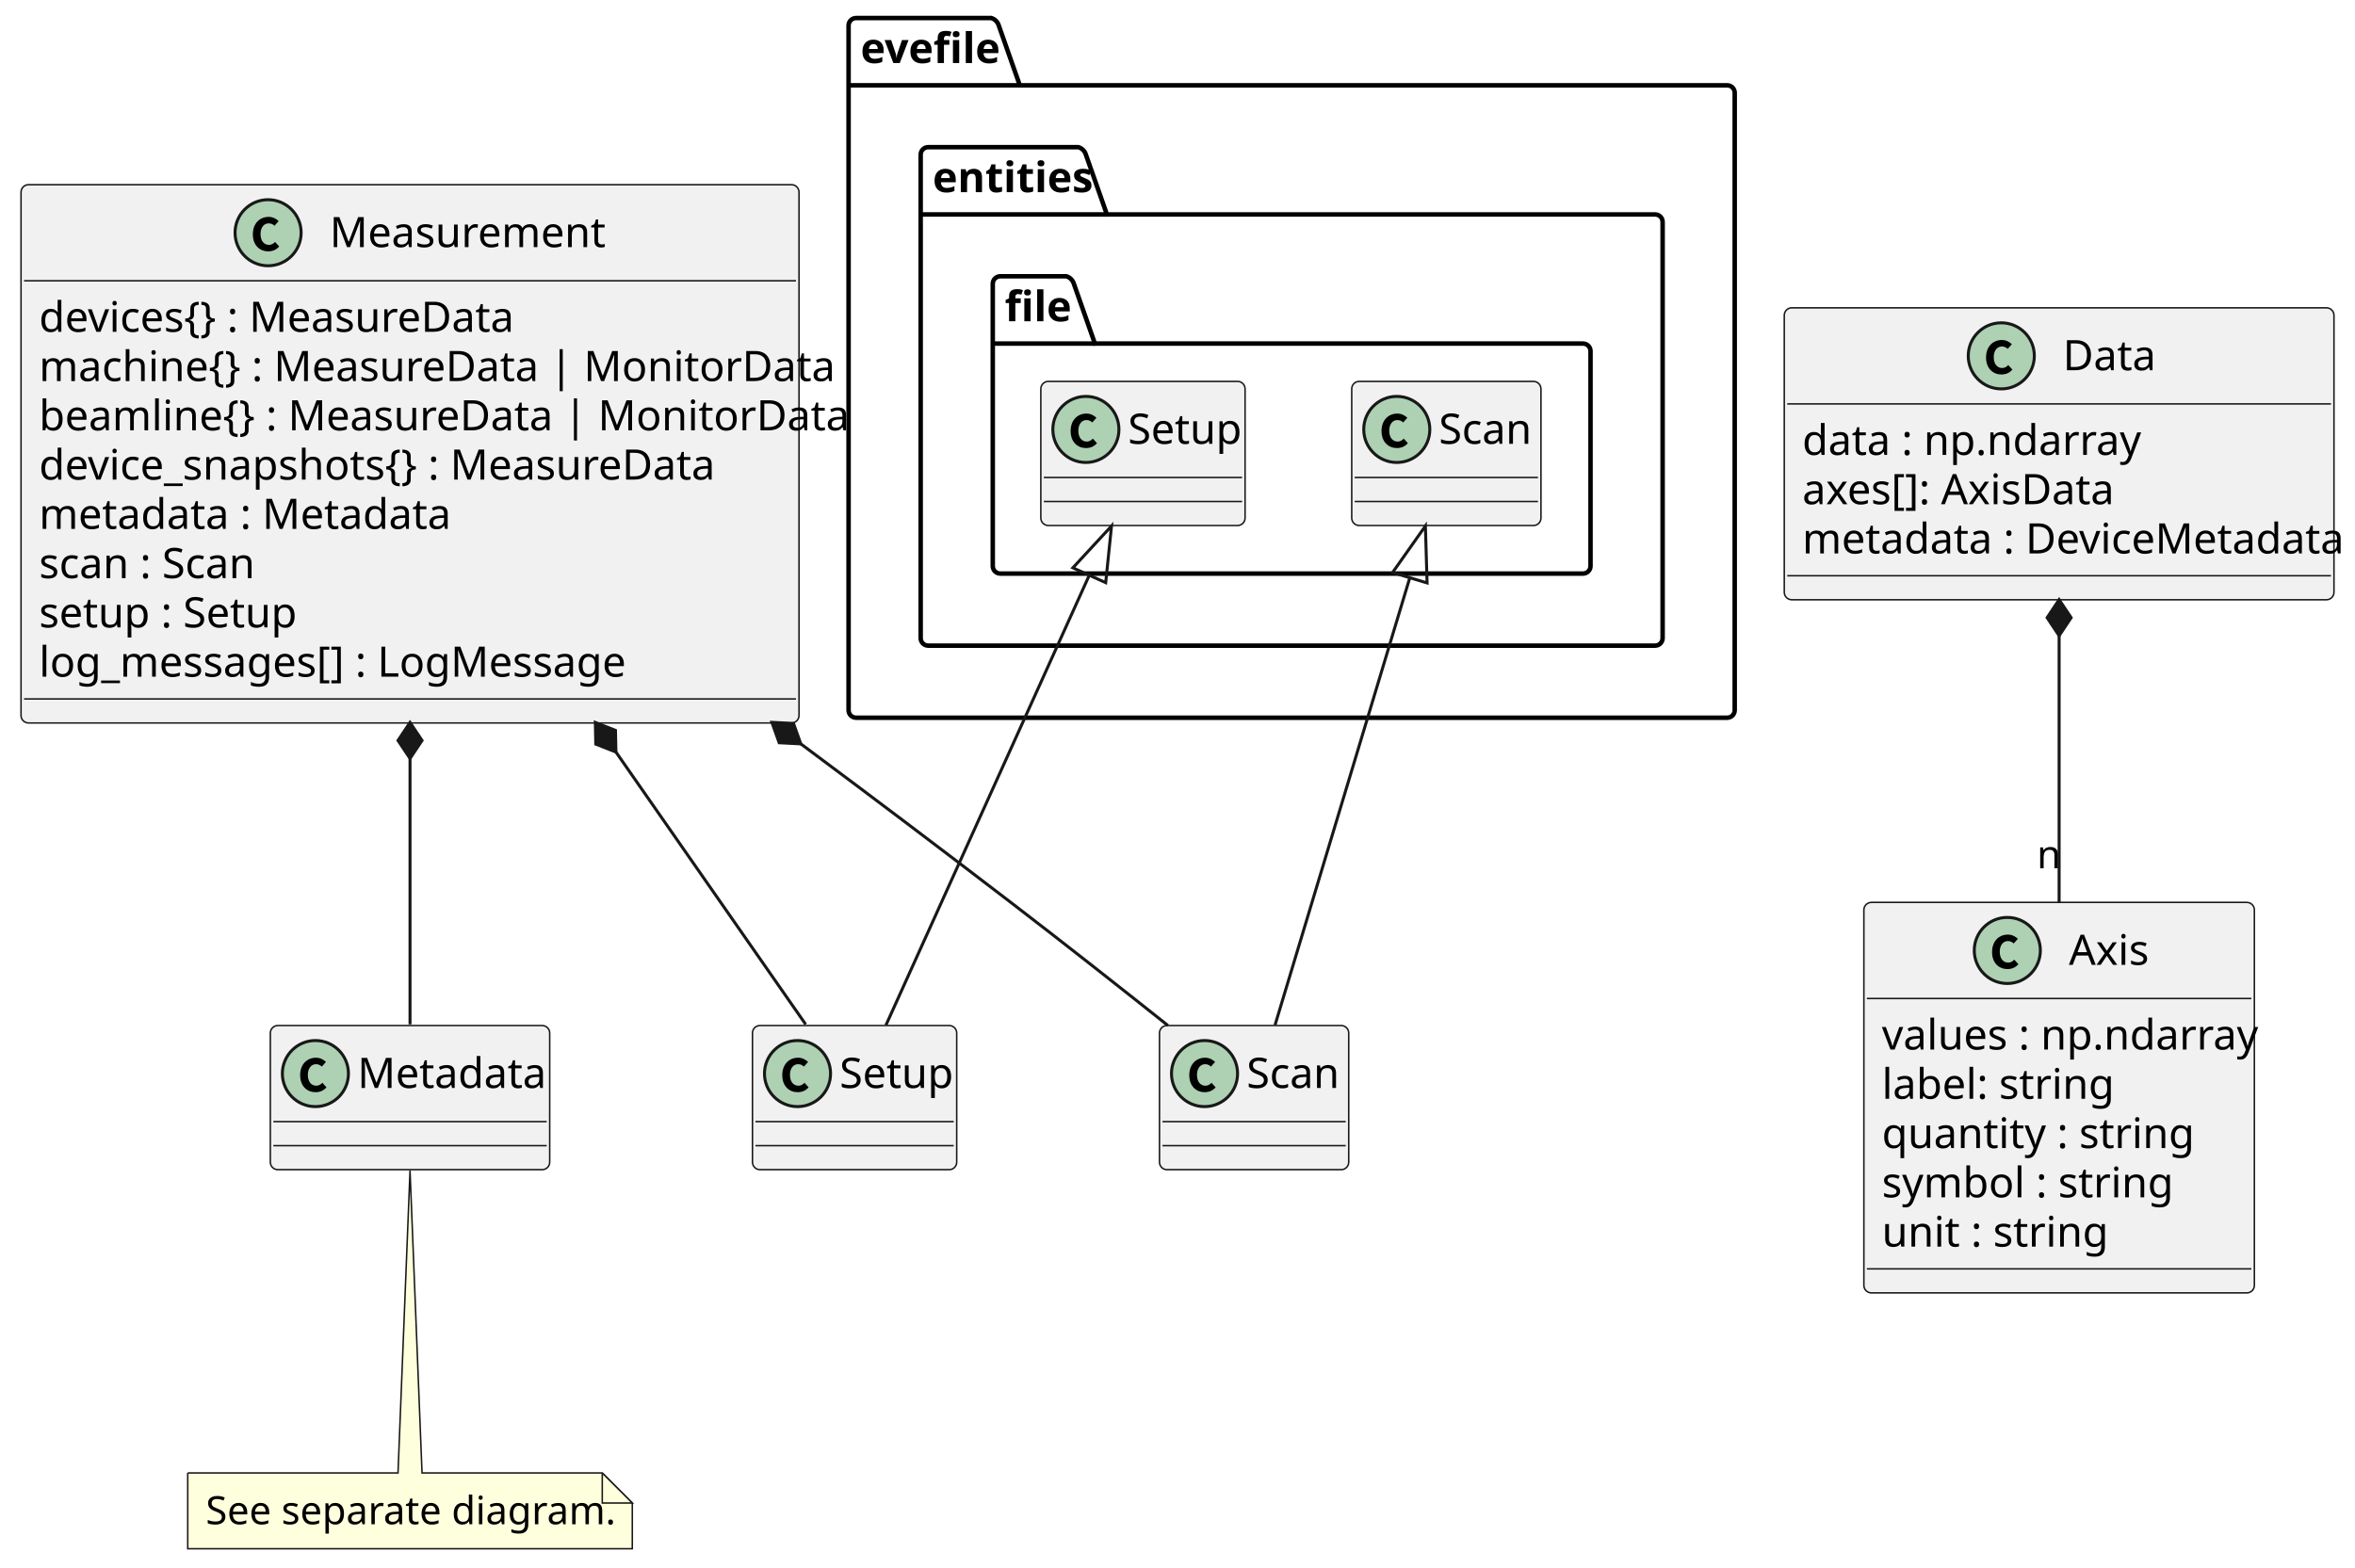
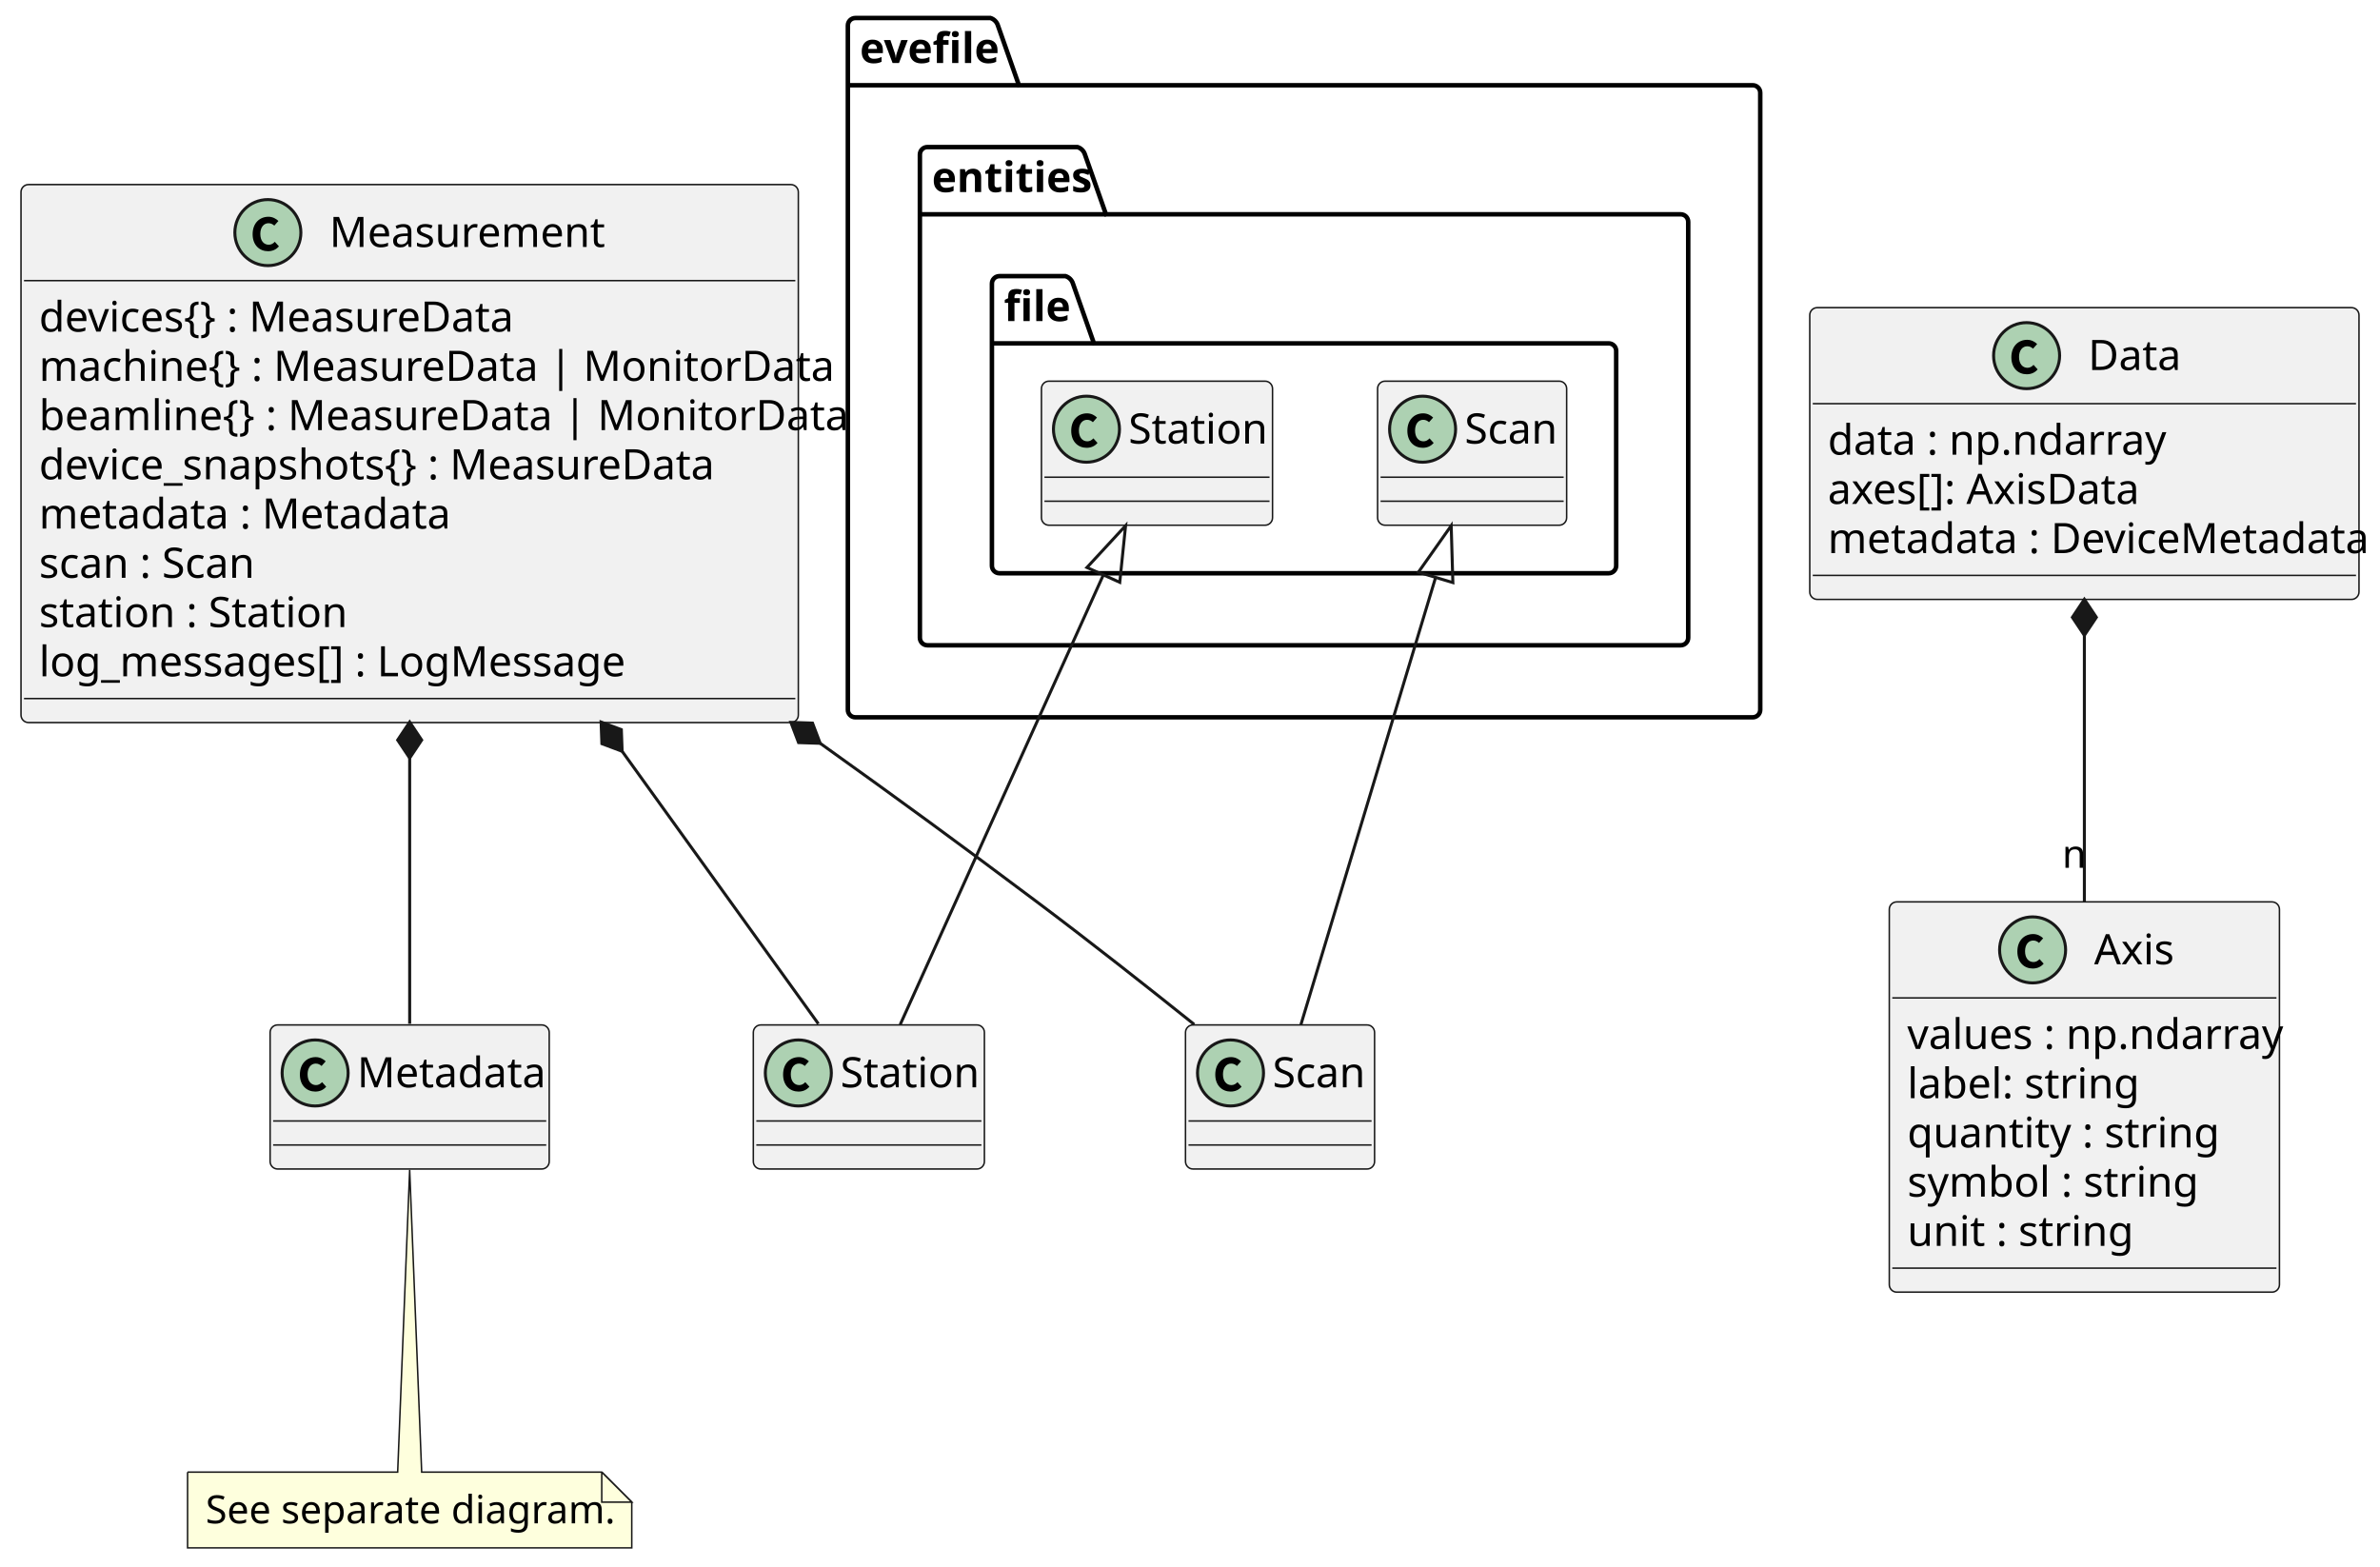
- <svg xmlns="http://www.w3.org/2000/svg" contentStyleType="text/css" height="522px" preserveAspectRatio="none" style="width:784px;height:522px;background:#FFFFFF;" version="1.1" viewBox="0 0 784 522" width="784px" zoomAndPan="magnify">
+ <svg xmlns="http://www.w3.org/2000/svg" contentStyleType="text/css" height="522px" preserveAspectRatio="none" style="width:793px;height:522px;background:#FFFFFF;" version="1.1" viewBox="0 0 793 522" width="793px" zoomAndPan="magnify">
  <defs />
  <g>
    <g id="cluster_evefile">
-       <path d="M285,6 L330,6 A3.75,3.75 0 0 1 332.5,8.5 L339.5,28.406 L575,28.406 A2.5,2.5 0 0 1 577.5,30.906 L577.5,236.5 A2.5,2.5 0 0 1 575,239 L285,239 A2.5,2.5 0 0 1 282.5,236.5 L282.5,8.5 A2.5,2.5 0 0 1 285,6 " fill="none" style="stroke:#000000;stroke-width:1.5;" />
+       <path d="M285,6 L330,6 A3.75,3.75 0 0 1 332.5,8.5 L339.5,28.406 L584,28.406 A2.5,2.5 0 0 1 586.5,30.906 L586.5,236.5 A2.5,2.5 0 0 1 584,239 L285,239 A2.5,2.5 0 0 1 282.5,236.5 L282.5,8.5 A2.5,2.5 0 0 1 285,6 " fill="none" style="stroke:#000000;stroke-width:1.5;" />
      <line style="stroke:#000000;stroke-width:1.5;" x1="282.5" x2="339.5" y1="28.406" y2="28.406" />
      <text fill="#000000" font-family="sans-serif" font-size="14" font-weight="bold" lengthAdjust="spacing" textLength="44" x="286.5" y="20.988">evefile</text>
    </g>
    <g id="cluster_entities">
-       <path d="M309,49 L359,49 A3.75,3.75 0 0 1 361.5,51.5 L368.5,71.406 L551,71.406 A2.5,2.5 0 0 1 553.5,73.906 L553.5,212.5 A2.5,2.5 0 0 1 551,215 L309,215 A2.5,2.5 0 0 1 306.5,212.5 L306.5,51.5 A2.5,2.5 0 0 1 309,49 " fill="none" style="stroke:#000000;stroke-width:1.5;" />
+       <path d="M309,49 L359,49 A3.75,3.75 0 0 1 361.5,51.5 L368.5,71.406 L560,71.406 A2.5,2.5 0 0 1 562.5,73.906 L562.5,212.5 A2.5,2.5 0 0 1 560,215 L309,215 A2.5,2.5 0 0 1 306.5,212.5 L306.5,51.5 A2.5,2.5 0 0 1 309,49 " fill="none" style="stroke:#000000;stroke-width:1.5;" />
      <line style="stroke:#000000;stroke-width:1.5;" x1="306.5" x2="368.5" y1="71.406" y2="71.406" />
      <text fill="#000000" font-family="sans-serif" font-size="14" font-weight="bold" lengthAdjust="spacing" textLength="49" x="310.5" y="63.988">entities</text>
    </g>
    <g id="cluster_file">
-       <path d="M333,92 L355,92 A3.75,3.75 0 0 1 357.5,94.5 L364.5,114.406 L527,114.406 A2.5,2.5 0 0 1 529.5,116.906 L529.5,188.5 A2.5,2.5 0 0 1 527,191 L333,191 A2.5,2.5 0 0 1 330.5,188.5 L330.5,94.5 A2.5,2.5 0 0 1 333,92 " fill="none" style="stroke:#000000;stroke-width:1.5;" />
+       <path d="M333,92 L355,92 A3.75,3.75 0 0 1 357.5,94.5 L364.5,114.406 L536,114.406 A2.5,2.5 0 0 1 538.5,116.906 L538.5,188.5 A2.5,2.5 0 0 1 536,191 L333,191 A2.5,2.5 0 0 1 330.5,188.5 L330.5,94.5 A2.5,2.5 0 0 1 333,92 " fill="none" style="stroke:#000000;stroke-width:1.5;" />
      <line style="stroke:#000000;stroke-width:1.5;" x1="330.5" x2="364.5" y1="114.406" y2="114.406" />
      <text fill="#000000" font-family="sans-serif" font-size="14" font-weight="bold" lengthAdjust="spacing" textLength="21" x="334.5" y="106.988">file</text>
    </g>
    <g id="elem_Scan">
-       <rect codeLine="26" fill="#F1F1F1" height="48" id="Scan" rx="2.5" ry="2.5" style="stroke:#181818;stroke-width:0.5;" width="63" x="450" y="127" />
-       <ellipse cx="465" cy="143" fill="#ADD1B2" rx="11" ry="11" style="stroke:#181818;stroke-width:1.0;" />
-       <path d="M465.047,149.203 C466.547,149.203 467.781,148.641 468.688,147.578 L467.312,146.062 C466.766,146.656 466.109,147.047 465.312,147.047 C463.641,147.047 462.484,145.719 462.484,143.438 C462.484,141.219 463.641,139.875 465.203,139.875 C466.016,139.875 466.609,140.188 467.141,140.672 L468.516,139.125 C467.766,138.391 466.609,137.719 465.203,137.719 C462.25,137.719 459.922,139.859 459.922,143.531 C459.922,147.25 462.297,149.203 465.047,149.203 Z " fill="#000000" />
-       <text fill="#000000" font-family="sans-serif" font-size="14" lengthAdjust="spacing" textLength="31" x="479" y="147.785">Scan</text>
-       <line style="stroke:#181818;stroke-width:0.5;" x1="451" x2="512" y1="159" y2="159" />
-       <line style="stroke:#181818;stroke-width:0.5;" x1="451" x2="512" y1="167" y2="167" />
+       <rect codeLine="26" fill="#F1F1F1" height="48" id="Scan" rx="2.5" ry="2.5" style="stroke:#181818;stroke-width:0.5;" width="63" x="459" y="127" />
+       <ellipse cx="474" cy="143" fill="#ADD1B2" rx="11" ry="11" style="stroke:#181818;stroke-width:1.0;" />
+       <path d="M474.047,149.203 C475.547,149.203 476.781,148.641 477.688,147.578 L476.312,146.062 C475.766,146.656 475.109,147.047 474.312,147.047 C472.641,147.047 471.484,145.719 471.484,143.438 C471.484,141.219 472.641,139.875 474.203,139.875 C475.016,139.875 475.609,140.188 476.141,140.672 L477.516,139.125 C476.766,138.391 475.609,137.719 474.203,137.719 C471.25,137.719 468.922,139.859 468.922,143.531 C468.922,147.25 471.297,149.203 474.047,149.203 Z " fill="#000000" />
+       <text fill="#000000" font-family="sans-serif" font-size="14" lengthAdjust="spacing" textLength="31" x="488" y="147.785">Scan</text>
+       <line style="stroke:#181818;stroke-width:0.5;" x1="460" x2="521" y1="159" y2="159" />
+       <line style="stroke:#181818;stroke-width:0.5;" x1="460" x2="521" y1="167" y2="167" />
    </g>
-     <g id="elem_Setup">
-       <rect codeLine="29" fill="#F1F1F1" height="48" id="Setup" rx="2.5" ry="2.5" style="stroke:#181818;stroke-width:0.5;" width="68" x="346.5" y="127" />
-       <ellipse cx="361.5" cy="143" fill="#ADD1B2" rx="11" ry="11" style="stroke:#181818;stroke-width:1.0;" />
-       <path d="M361.547,149.203 C363.047,149.203 364.281,148.641 365.188,147.578 L363.812,146.062 C363.266,146.656 362.609,147.047 361.812,147.047 C360.141,147.047 358.984,145.719 358.984,143.438 C358.984,141.219 360.141,139.875 361.703,139.875 C362.516,139.875 363.109,140.188 363.641,140.672 L365.016,139.125 C364.266,138.391 363.109,137.719 361.703,137.719 C358.75,137.719 356.422,139.859 356.422,143.531 C356.422,147.25 358.797,149.203 361.547,149.203 Z " fill="#000000" />
-       <text fill="#000000" font-family="sans-serif" font-size="14" lengthAdjust="spacing" textLength="36" x="375.5" y="147.785">Setup</text>
-       <line style="stroke:#181818;stroke-width:0.5;" x1="347.5" x2="413.5" y1="159" y2="159" />
-       <line style="stroke:#181818;stroke-width:0.5;" x1="347.5" x2="413.5" y1="167" y2="167" />
+     <g id="elem_Station">
+       <rect codeLine="29" fill="#F1F1F1" height="48" id="Station" rx="2.5" ry="2.5" style="stroke:#181818;stroke-width:0.5;" width="77" x="347" y="127" />
+       <ellipse cx="362" cy="143" fill="#ADD1B2" rx="11" ry="11" style="stroke:#181818;stroke-width:1.0;" />
+       <path d="M362.047,149.203 C363.547,149.203 364.781,148.641 365.688,147.578 L364.312,146.062 C363.766,146.656 363.109,147.047 362.312,147.047 C360.641,147.047 359.484,145.719 359.484,143.438 C359.484,141.219 360.641,139.875 362.203,139.875 C363.016,139.875 363.609,140.188 364.141,140.672 L365.516,139.125 C364.766,138.391 363.609,137.719 362.203,137.719 C359.25,137.719 356.922,139.859 356.922,143.531 C356.922,147.25 359.297,149.203 362.047,149.203 Z " fill="#000000" />
+       <text fill="#000000" font-family="sans-serif" font-size="14" lengthAdjust="spacing" textLength="45" x="376" y="147.785">Station</text>
+       <line style="stroke:#181818;stroke-width:0.5;" x1="348" x2="423" y1="159" y2="159" />
+       <line style="stroke:#181818;stroke-width:0.5;" x1="348" x2="423" y1="167" y2="167" />
    </g>
    <g id="elem_Measurement">
      <rect codeLine="3" fill="#F1F1F1" height="179.25" id="Measurement" rx="2.5" ry="2.5" style="stroke:#181818;stroke-width:0.5;" width="259" x="7" y="61.5" />
      <ellipse cx="89.25" cy="77.5" fill="#ADD1B2" rx="11" ry="11" style="stroke:#181818;stroke-width:1.0;" />
      <path d="M89.297,83.703 C90.797,83.703 92.031,83.141 92.938,82.078 L91.562,80.562 C91.016,81.156 90.359,81.547 89.562,81.547 C87.891,81.547 86.734,80.219 86.734,77.938 C86.734,75.719 87.891,74.375 89.453,74.375 C90.266,74.375 90.859,74.688 91.391,75.172 L92.766,73.625 C92.016,72.891 90.859,72.219 89.453,72.219 C86.5,72.219 84.172,74.359 84.172,78.031 C84.172,81.75 86.547,83.703 89.297,83.703 Z " fill="#000000" />
      <text fill="#000000" font-family="sans-serif" font-size="14" lengthAdjust="spacing" textLength="86" x="109.75" y="82.285">Measurement</text>
      <line style="stroke:#181818;stroke-width:0.5;" x1="8" x2="265" y1="93.5" y2="93.5" />
      <text fill="#000000" font-family="sans-serif" font-size="14" lengthAdjust="spacing" textLength="149" x="13" y="110.488">devices{} : MeasureData</text>
      <text fill="#000000" font-family="sans-serif" font-size="14" lengthAdjust="spacing" textLength="244" x="13" y="126.894">machine{} : MeasureData | MonitorData</text>
      <text fill="#000000" font-family="sans-serif" font-size="14" lengthAdjust="spacing" textLength="247" x="13" y="143.301">beamline{} : MeasureData | MonitorData</text>
      <text fill="#000000" font-family="sans-serif" font-size="14" lengthAdjust="spacing" textLength="214" x="13" y="159.707">device_snapshots{} : MeasureData</text>
      <text fill="#000000" font-family="sans-serif" font-size="14" lengthAdjust="spacing" textLength="131" x="13" y="176.113">metadata : Metadata</text>
      <text fill="#000000" font-family="sans-serif" font-size="14" lengthAdjust="spacing" textLength="70" x="13" y="192.519">scan : Scan</text>
-       <text fill="#000000" font-family="sans-serif" font-size="14" lengthAdjust="spacing" textLength="80" x="13" y="208.926">setup : Setup</text>
+       <text fill="#000000" font-family="sans-serif" font-size="14" lengthAdjust="spacing" textLength="98" x="13" y="208.926">station : Station</text>
      <text fill="#000000" font-family="sans-serif" font-size="14" lengthAdjust="spacing" textLength="185" x="13" y="225.332">log_messages[] : LogMessage</text>
      <line style="stroke:#181818;stroke-width:0.5;" x1="8" x2="265" y1="232.75" y2="232.75" />
    </g>
    <g id="elem_Metadata">
      <rect codeLine="18" fill="#F1F1F1" height="48" id="Metadata" rx="2.5" ry="2.5" style="stroke:#181818;stroke-width:0.5;" width="93" x="90" y="341.5" />
      <ellipse cx="105" cy="357.5" fill="#ADD1B2" rx="11" ry="11" style="stroke:#181818;stroke-width:1.0;" />
      <path d="M105.047,363.703 C106.547,363.703 107.781,363.141 108.688,362.078 L107.312,360.562 C106.766,361.156 106.109,361.547 105.312,361.547 C103.641,361.547 102.484,360.219 102.484,357.938 C102.484,355.719 103.641,354.375 105.203,354.375 C106.016,354.375 106.609,354.688 107.141,355.172 L108.516,353.625 C107.766,352.891 106.609,352.219 105.203,352.219 C102.25,352.219 99.922,354.359 99.922,358.031 C99.922,361.75 102.297,363.703 105.047,363.703 Z " fill="#000000" />
      <text fill="#000000" font-family="sans-serif" font-size="14" lengthAdjust="spacing" textLength="61" x="119" y="362.285">Metadata</text>
      <line style="stroke:#181818;stroke-width:0.5;" x1="91" x2="182" y1="373.5" y2="373.5" />
      <line style="stroke:#181818;stroke-width:0.5;" x1="91" x2="182" y1="381.5" y2="381.5" />
    </g>
    <g id="elem_Scan">
-       <rect codeLine="32" fill="#F1F1F1" height="48" id="Scan" rx="2.5" ry="2.5" style="stroke:#181818;stroke-width:0.5;" width="63" x="386" y="341.5" />
-       <ellipse cx="401" cy="357.5" fill="#ADD1B2" rx="11" ry="11" style="stroke:#181818;stroke-width:1.0;" />
-       <path d="M401.047,363.703 C402.547,363.703 403.781,363.141 404.688,362.078 L403.312,360.562 C402.766,361.156 402.109,361.547 401.312,361.547 C399.641,361.547 398.484,360.219 398.484,357.938 C398.484,355.719 399.641,354.375 401.203,354.375 C402.016,354.375 402.609,354.688 403.141,355.172 L404.516,353.625 C403.766,352.891 402.609,352.219 401.203,352.219 C398.25,352.219 395.922,354.359 395.922,358.031 C395.922,361.75 398.297,363.703 401.047,363.703 Z " fill="#000000" />
-       <text fill="#000000" font-family="sans-serif" font-size="14" lengthAdjust="spacing" textLength="31" x="415" y="362.285">Scan</text>
-       <line style="stroke:#181818;stroke-width:0.5;" x1="387" x2="448" y1="373.5" y2="373.5" />
-       <line style="stroke:#181818;stroke-width:0.5;" x1="387" x2="448" y1="381.5" y2="381.5" />
+       <rect codeLine="32" fill="#F1F1F1" height="48" id="Scan" rx="2.5" ry="2.5" style="stroke:#181818;stroke-width:0.5;" width="63" x="395" y="341.5" />
+       <ellipse cx="410" cy="357.5" fill="#ADD1B2" rx="11" ry="11" style="stroke:#181818;stroke-width:1.0;" />
+       <path d="M410.047,363.703 C411.547,363.703 412.781,363.141 413.688,362.078 L412.312,360.562 C411.766,361.156 411.109,361.547 410.312,361.547 C408.641,361.547 407.484,360.219 407.484,357.938 C407.484,355.719 408.641,354.375 410.203,354.375 C411.016,354.375 411.609,354.688 412.141,355.172 L413.516,353.625 C412.766,352.891 411.609,352.219 410.203,352.219 C407.25,352.219 404.922,354.359 404.922,358.031 C404.922,361.75 407.297,363.703 410.047,363.703 Z " fill="#000000" />
+       <text fill="#000000" font-family="sans-serif" font-size="14" lengthAdjust="spacing" textLength="31" x="424" y="362.285">Scan</text>
+       <line style="stroke:#181818;stroke-width:0.5;" x1="396" x2="457" y1="373.5" y2="373.5" />
+       <line style="stroke:#181818;stroke-width:0.5;" x1="396" x2="457" y1="381.5" y2="381.5" />
    </g>
-     <g id="elem_Setup">
-       <rect codeLine="34" fill="#F1F1F1" height="48" id="Setup" rx="2.5" ry="2.5" style="stroke:#181818;stroke-width:0.5;" width="68" x="250.5" y="341.5" />
-       <ellipse cx="265.5" cy="357.5" fill="#ADD1B2" rx="11" ry="11" style="stroke:#181818;stroke-width:1.0;" />
-       <path d="M265.547,363.703 C267.047,363.703 268.281,363.141 269.188,362.078 L267.812,360.562 C267.266,361.156 266.609,361.547 265.812,361.547 C264.141,361.547 262.984,360.219 262.984,357.938 C262.984,355.719 264.141,354.375 265.703,354.375 C266.516,354.375 267.109,354.688 267.641,355.172 L269.016,353.625 C268.266,352.891 267.109,352.219 265.703,352.219 C262.75,352.219 260.422,354.359 260.422,358.031 C260.422,361.75 262.797,363.703 265.547,363.703 Z " fill="#000000" />
-       <text fill="#000000" font-family="sans-serif" font-size="14" lengthAdjust="spacing" textLength="36" x="279.5" y="362.285">Setup</text>
-       <line style="stroke:#181818;stroke-width:0.5;" x1="251.5" x2="317.5" y1="373.5" y2="373.5" />
-       <line style="stroke:#181818;stroke-width:0.5;" x1="251.5" x2="317.5" y1="381.5" y2="381.5" />
+     <g id="elem_Station">
+       <rect codeLine="34" fill="#F1F1F1" height="48" id="Station" rx="2.5" ry="2.5" style="stroke:#181818;stroke-width:0.5;" width="77" x="251" y="341.5" />
+       <ellipse cx="266" cy="357.5" fill="#ADD1B2" rx="11" ry="11" style="stroke:#181818;stroke-width:1.0;" />
+       <path d="M266.047,363.703 C267.547,363.703 268.781,363.141 269.688,362.078 L268.312,360.562 C267.766,361.156 267.109,361.547 266.312,361.547 C264.641,361.547 263.484,360.219 263.484,357.938 C263.484,355.719 264.641,354.375 266.203,354.375 C267.016,354.375 267.609,354.688 268.141,355.172 L269.516,353.625 C268.766,352.891 267.609,352.219 266.203,352.219 C263.25,352.219 260.922,354.359 260.922,358.031 C260.922,361.75 263.297,363.703 266.047,363.703 Z " fill="#000000" />
+       <text fill="#000000" font-family="sans-serif" font-size="14" lengthAdjust="spacing" textLength="45" x="280" y="362.285">Station</text>
+       <line style="stroke:#181818;stroke-width:0.5;" x1="252" x2="327" y1="373.5" y2="373.5" />
+       <line style="stroke:#181818;stroke-width:0.5;" x1="252" x2="327" y1="381.5" y2="381.5" />
    </g>
    <g id="elem_GMN9">
      <path d="M62.5,490.5 L62.5,515.734 A0,0 0 0 0 62.5,515.734 L210.5,515.734 A0,0 0 0 0 210.5,515.734 L210.5,500.5 L200.5,490.5 L140.5,490.5 L136.5,389.79 L132.5,490.5 L62.5,490.5 A0,0 0 0 0 62.5,490.5 " fill="#FEFFDD" style="stroke:#181818;stroke-width:0.5;" />
      <path d="M200.5,490.5 L200.5,500.5 L210.5,500.5 L200.5,490.5 " fill="#FEFFDD" style="stroke:#181818;stroke-width:0.5;" />
      <text fill="#000000" font-family="sans-serif" font-size="13" lengthAdjust="spacing" textLength="127" x="68.5" y="507.56">See separate diagram.</text>
    </g>
    <g id="elem_Data">
-       <rect codeLine="36" fill="#F1F1F1" height="97.219" id="Data" rx="2.5" ry="2.5" style="stroke:#181818;stroke-width:0.5;" width="183" x="594" y="102.5" />
-       <ellipse cx="666.25" cy="118.5" fill="#ADD1B2" rx="11" ry="11" style="stroke:#181818;stroke-width:1.0;" />
-       <path d="M666.297,124.703 C667.797,124.703 669.031,124.141 669.938,123.078 L668.562,121.562 C668.016,122.156 667.359,122.547 666.562,122.547 C664.891,122.547 663.734,121.219 663.734,118.938 C663.734,116.719 664.891,115.375 666.453,115.375 C667.266,115.375 667.859,115.688 668.391,116.172 L669.766,114.625 C669.016,113.891 667.859,113.219 666.453,113.219 C663.5,113.219 661.172,115.359 661.172,119.031 C661.172,122.75 663.547,124.703 666.297,124.703 Z " fill="#000000" />
-       <text fill="#000000" font-family="sans-serif" font-size="14" lengthAdjust="spacing" textLength="30" x="686.75" y="123.285">Data</text>
-       <line style="stroke:#181818;stroke-width:0.5;" x1="595" x2="776" y1="134.5" y2="134.5" />
-       <text fill="#000000" font-family="sans-serif" font-size="14" lengthAdjust="spacing" textLength="107" x="600" y="151.488">data : np.ndarray</text>
-       <text fill="#000000" font-family="sans-serif" font-size="14" lengthAdjust="spacing" textLength="99" x="600" y="167.894">axes[]: AxisData</text>
-       <text fill="#000000" font-family="sans-serif" font-size="14" lengthAdjust="spacing" textLength="171" x="600" y="184.301">metadata : DeviceMetadata</text>
-       <line style="stroke:#181818;stroke-width:0.5;" x1="595" x2="776" y1="191.719" y2="191.719" />
+       <rect codeLine="36" fill="#F1F1F1" height="97.219" id="Data" rx="2.5" ry="2.5" style="stroke:#181818;stroke-width:0.5;" width="183" x="603" y="102.5" />
+       <ellipse cx="675.25" cy="118.5" fill="#ADD1B2" rx="11" ry="11" style="stroke:#181818;stroke-width:1.0;" />
+       <path d="M675.297,124.703 C676.797,124.703 678.031,124.141 678.938,123.078 L677.562,121.562 C677.016,122.156 676.359,122.547 675.562,122.547 C673.891,122.547 672.734,121.219 672.734,118.938 C672.734,116.719 673.891,115.375 675.453,115.375 C676.266,115.375 676.859,115.688 677.391,116.172 L678.766,114.625 C678.016,113.891 676.859,113.219 675.453,113.219 C672.5,113.219 670.172,115.359 670.172,119.031 C670.172,122.75 672.547,124.703 675.297,124.703 Z " fill="#000000" />
+       <text fill="#000000" font-family="sans-serif" font-size="14" lengthAdjust="spacing" textLength="30" x="695.75" y="123.285">Data</text>
+       <line style="stroke:#181818;stroke-width:0.5;" x1="604" x2="785" y1="134.5" y2="134.5" />
+       <text fill="#000000" font-family="sans-serif" font-size="14" lengthAdjust="spacing" textLength="107" x="609" y="151.488">data : np.ndarray</text>
+       <text fill="#000000" font-family="sans-serif" font-size="14" lengthAdjust="spacing" textLength="99" x="609" y="167.894">axes[]: AxisData</text>
+       <text fill="#000000" font-family="sans-serif" font-size="14" lengthAdjust="spacing" textLength="171" x="609" y="184.301">metadata : DeviceMetadata</text>
+       <line style="stroke:#181818;stroke-width:0.5;" x1="604" x2="785" y1="191.719" y2="191.719" />
    </g>
    <g id="elem_Axis">
-       <rect codeLine="42" fill="#F1F1F1" height="130.031" id="Axis" rx="2.5" ry="2.5" style="stroke:#181818;stroke-width:0.5;" width="130" x="620.5" y="300.5" />
-       <ellipse cx="668.25" cy="316.5" fill="#ADD1B2" rx="11" ry="11" style="stroke:#181818;stroke-width:1.0;" />
-       <path d="M668.297,322.703 C669.797,322.703 671.031,322.141 671.938,321.078 L670.562,319.562 C670.016,320.156 669.359,320.547 668.562,320.547 C666.891,320.547 665.734,319.219 665.734,316.938 C665.734,314.719 666.891,313.375 668.453,313.375 C669.266,313.375 669.859,313.688 670.391,314.172 L671.766,312.625 C671.016,311.891 669.859,311.219 668.453,311.219 C665.5,311.219 663.172,313.359 663.172,317.031 C663.172,320.75 665.547,322.703 668.297,322.703 Z " fill="#000000" />
-       <text fill="#000000" font-family="sans-serif" font-size="14" lengthAdjust="spacing" textLength="26" x="688.75" y="321.285">Axis</text>
-       <line style="stroke:#181818;stroke-width:0.5;" x1="621.5" x2="749.5" y1="332.5" y2="332.5" />
-       <text fill="#000000" font-family="sans-serif" font-size="14" lengthAdjust="spacing" textLength="118" x="626.5" y="349.488">values : np.ndarray</text>
-       <text fill="#000000" font-family="sans-serif" font-size="14" lengthAdjust="spacing" textLength="71" x="626.5" y="365.894">label: string</text>
-       <text fill="#000000" font-family="sans-serif" font-size="14" lengthAdjust="spacing" textLength="97" x="626.5" y="382.301">quantity : string</text>
-       <text fill="#000000" font-family="sans-serif" font-size="14" lengthAdjust="spacing" textLength="90" x="626.5" y="398.707">symbol : string</text>
-       <text fill="#000000" font-family="sans-serif" font-size="14" lengthAdjust="spacing" textLength="69" x="626.5" y="415.113">unit : string</text>
-       <line style="stroke:#181818;stroke-width:0.5;" x1="621.5" x2="749.5" y1="422.531" y2="422.531" />
+       <rect codeLine="42" fill="#F1F1F1" height="130.031" id="Axis" rx="2.5" ry="2.5" style="stroke:#181818;stroke-width:0.5;" width="130" x="629.5" y="300.5" />
+       <ellipse cx="677.25" cy="316.5" fill="#ADD1B2" rx="11" ry="11" style="stroke:#181818;stroke-width:1.0;" />
+       <path d="M677.297,322.703 C678.797,322.703 680.031,322.141 680.938,321.078 L679.562,319.562 C679.016,320.156 678.359,320.547 677.562,320.547 C675.891,320.547 674.734,319.219 674.734,316.938 C674.734,314.719 675.891,313.375 677.453,313.375 C678.266,313.375 678.859,313.688 679.391,314.172 L680.766,312.625 C680.016,311.891 678.859,311.219 677.453,311.219 C674.5,311.219 672.172,313.359 672.172,317.031 C672.172,320.75 674.547,322.703 677.297,322.703 Z " fill="#000000" />
+       <text fill="#000000" font-family="sans-serif" font-size="14" lengthAdjust="spacing" textLength="26" x="697.75" y="321.285">Axis</text>
+       <line style="stroke:#181818;stroke-width:0.5;" x1="630.5" x2="758.5" y1="332.5" y2="332.5" />
+       <text fill="#000000" font-family="sans-serif" font-size="14" lengthAdjust="spacing" textLength="118" x="635.5" y="349.488">values : np.ndarray</text>
+       <text fill="#000000" font-family="sans-serif" font-size="14" lengthAdjust="spacing" textLength="71" x="635.5" y="365.894">label: string</text>
+       <text fill="#000000" font-family="sans-serif" font-size="14" lengthAdjust="spacing" textLength="97" x="635.5" y="382.301">quantity : string</text>
+       <text fill="#000000" font-family="sans-serif" font-size="14" lengthAdjust="spacing" textLength="90" x="635.5" y="398.707">symbol : string</text>
+       <text fill="#000000" font-family="sans-serif" font-size="14" lengthAdjust="spacing" textLength="69" x="635.5" y="415.113">unit : string</text>
+       <line style="stroke:#181818;stroke-width:0.5;" x1="630.5" x2="758.5" y1="422.531" y2="422.531" />
    </g>
    <g id="link_Measurement_Metadata">
      <path codeLine="14" d="M136.5,252.58 C136.5,289.25 136.5,316.81 136.5,341.12 " fill="none" id="Measurement-backto-Metadata" style="stroke:#181818;stroke-width:1.0;" />
      <polygon fill="#181818" points="136.5,240.58,132.5,246.58,136.5,252.58,140.5,246.58,136.5,240.58" style="stroke:#181818;stroke-width:1.0;" />
    </g>
    <g id="link_Measurement_Scan">
-       <path codeLine="15" d="M266.594,247.707 C292.914,267.307 310.92,280.91 336.5,300.5 C354,313.91 373.38,329.2 388.8,341.48 " fill="none" id="Measurement-backto-Scan" style="stroke:#181818;stroke-width:1.0;" />
-       <polygon fill="#181818" points="256.97,240.54,259.393,247.332,266.594,247.707,264.171,240.915,256.97,240.54" style="stroke:#181818;stroke-width:1.0;" />
+       <path codeLine="15" d="M273.285,247.665 C300.515,267.115 319.23,280.81 345.5,300.5 C363.14,313.72 382.53,329.01 397.91,341.33 " fill="none" id="Measurement-backto-Scan" style="stroke:#181818;stroke-width:1.0;" />
+       <polygon fill="#181818" points="263.52,240.69,266.077,247.432,273.285,247.665,270.727,240.923,263.52,240.69" style="stroke:#181818;stroke-width:1.0;" />
    </g>
-     <g id="link_Measurement_Setup">
-       <path codeLine="16" d="M205.048,250.427 C230.588,287.097 251.28,316.81 268.22,341.12 " fill="none" id="Measurement-backto-Setup" style="stroke:#181818;stroke-width:1.0;" />
-       <polygon fill="#181818" points="198.19,240.58,198.337,247.79,205.048,250.427,204.901,243.217,198.19,240.58" style="stroke:#181818;stroke-width:1.0;" />
+     <g id="link_Measurement_Station">
+       <path codeLine="16" d="M207.291,250.319 C233.691,286.989 255.16,316.81 272.67,341.12 " fill="none" id="Measurement-backto-Station" style="stroke:#181818;stroke-width:1.0;" />
+       <polygon fill="#181818" points="200.28,240.58,200.539,247.786,207.291,250.319,207.032,243.112,200.28,240.58" style="stroke:#181818;stroke-width:1.0;" />
    </g>
    <g id="link_Scan_Scan">
-       <path d="M469.339,192.385 C457.029,233.255 436.77,300.53 424.46,341.38 " fill="none" id="Scan-backto-Scan" style="stroke:#181818;stroke-width:1.0;" />
-       <polygon fill="none" points="474.53,175.15,463.594,190.655,475.084,194.116,474.53,175.15" style="stroke:#181818;stroke-width:1.0;" />
+       <path d="M478.339,192.385 C466.029,233.255 445.77,300.53 433.46,341.38 " fill="none" id="Scan-backto-Scan" style="stroke:#181818;stroke-width:1.0;" />
+       <polygon fill="none" points="483.53,175.15,472.594,190.655,484.084,194.116,483.53,175.15" style="stroke:#181818;stroke-width:1.0;" />
    </g>
-     <g id="link_Setup_Setup">
-       <path d="M362.631,191.554 C344.171,232.424 313.4,300.53 294.94,341.38 " fill="none" id="Setup-backto-Setup" style="stroke:#181818;stroke-width:1.0;" />
-       <polygon fill="none" points="370.04,175.15,357.163,189.084,368.099,194.024,370.04,175.15" style="stroke:#181818;stroke-width:1.0;" />
+     <g id="link_Station_Station">
+       <path d="M367.631,191.554 C349.171,232.424 318.4,300.53 299.94,341.38 " fill="none" id="Station-backto-Station" style="stroke:#181818;stroke-width:1.0;" />
+       <polygon fill="none" points="375.04,175.15,362.163,189.084,373.099,194.024,375.04,175.15" style="stroke:#181818;stroke-width:1.0;" />
    </g>
    <g id="link_Data_Axis">
-       <path codeLine="50" d="M685.5,211.69 C685.5,241.42 685.5,268.06 685.5,300.45 " fill="none" id="Data-backto-Axis" style="stroke:#181818;stroke-width:1.0;" />
-       <polygon fill="#181818" points="685.5,199.69,681.5,205.69,685.5,211.69,689.5,205.69,685.5,199.69" style="stroke:#181818;stroke-width:1.0;" />
-       <text fill="#000000" font-family="sans-serif" font-size="13" lengthAdjust="spacing" textLength="7" x="678.095" y="289.134">n</text>
+       <path codeLine="50" d="M694.5,211.69 C694.5,241.42 694.5,268.06 694.5,300.45 " fill="none" id="Data-backto-Axis" style="stroke:#181818;stroke-width:1.0;" />
+       <polygon fill="#181818" points="694.5,199.69,690.5,205.69,694.5,211.69,698.5,205.69,694.5,199.69" style="stroke:#181818;stroke-width:1.0;" />
+       <text fill="#000000" font-family="sans-serif" font-size="13" lengthAdjust="spacing" textLength="7" x="687.095" y="289.134">n</text>
    </g>
  </g>
</svg>
